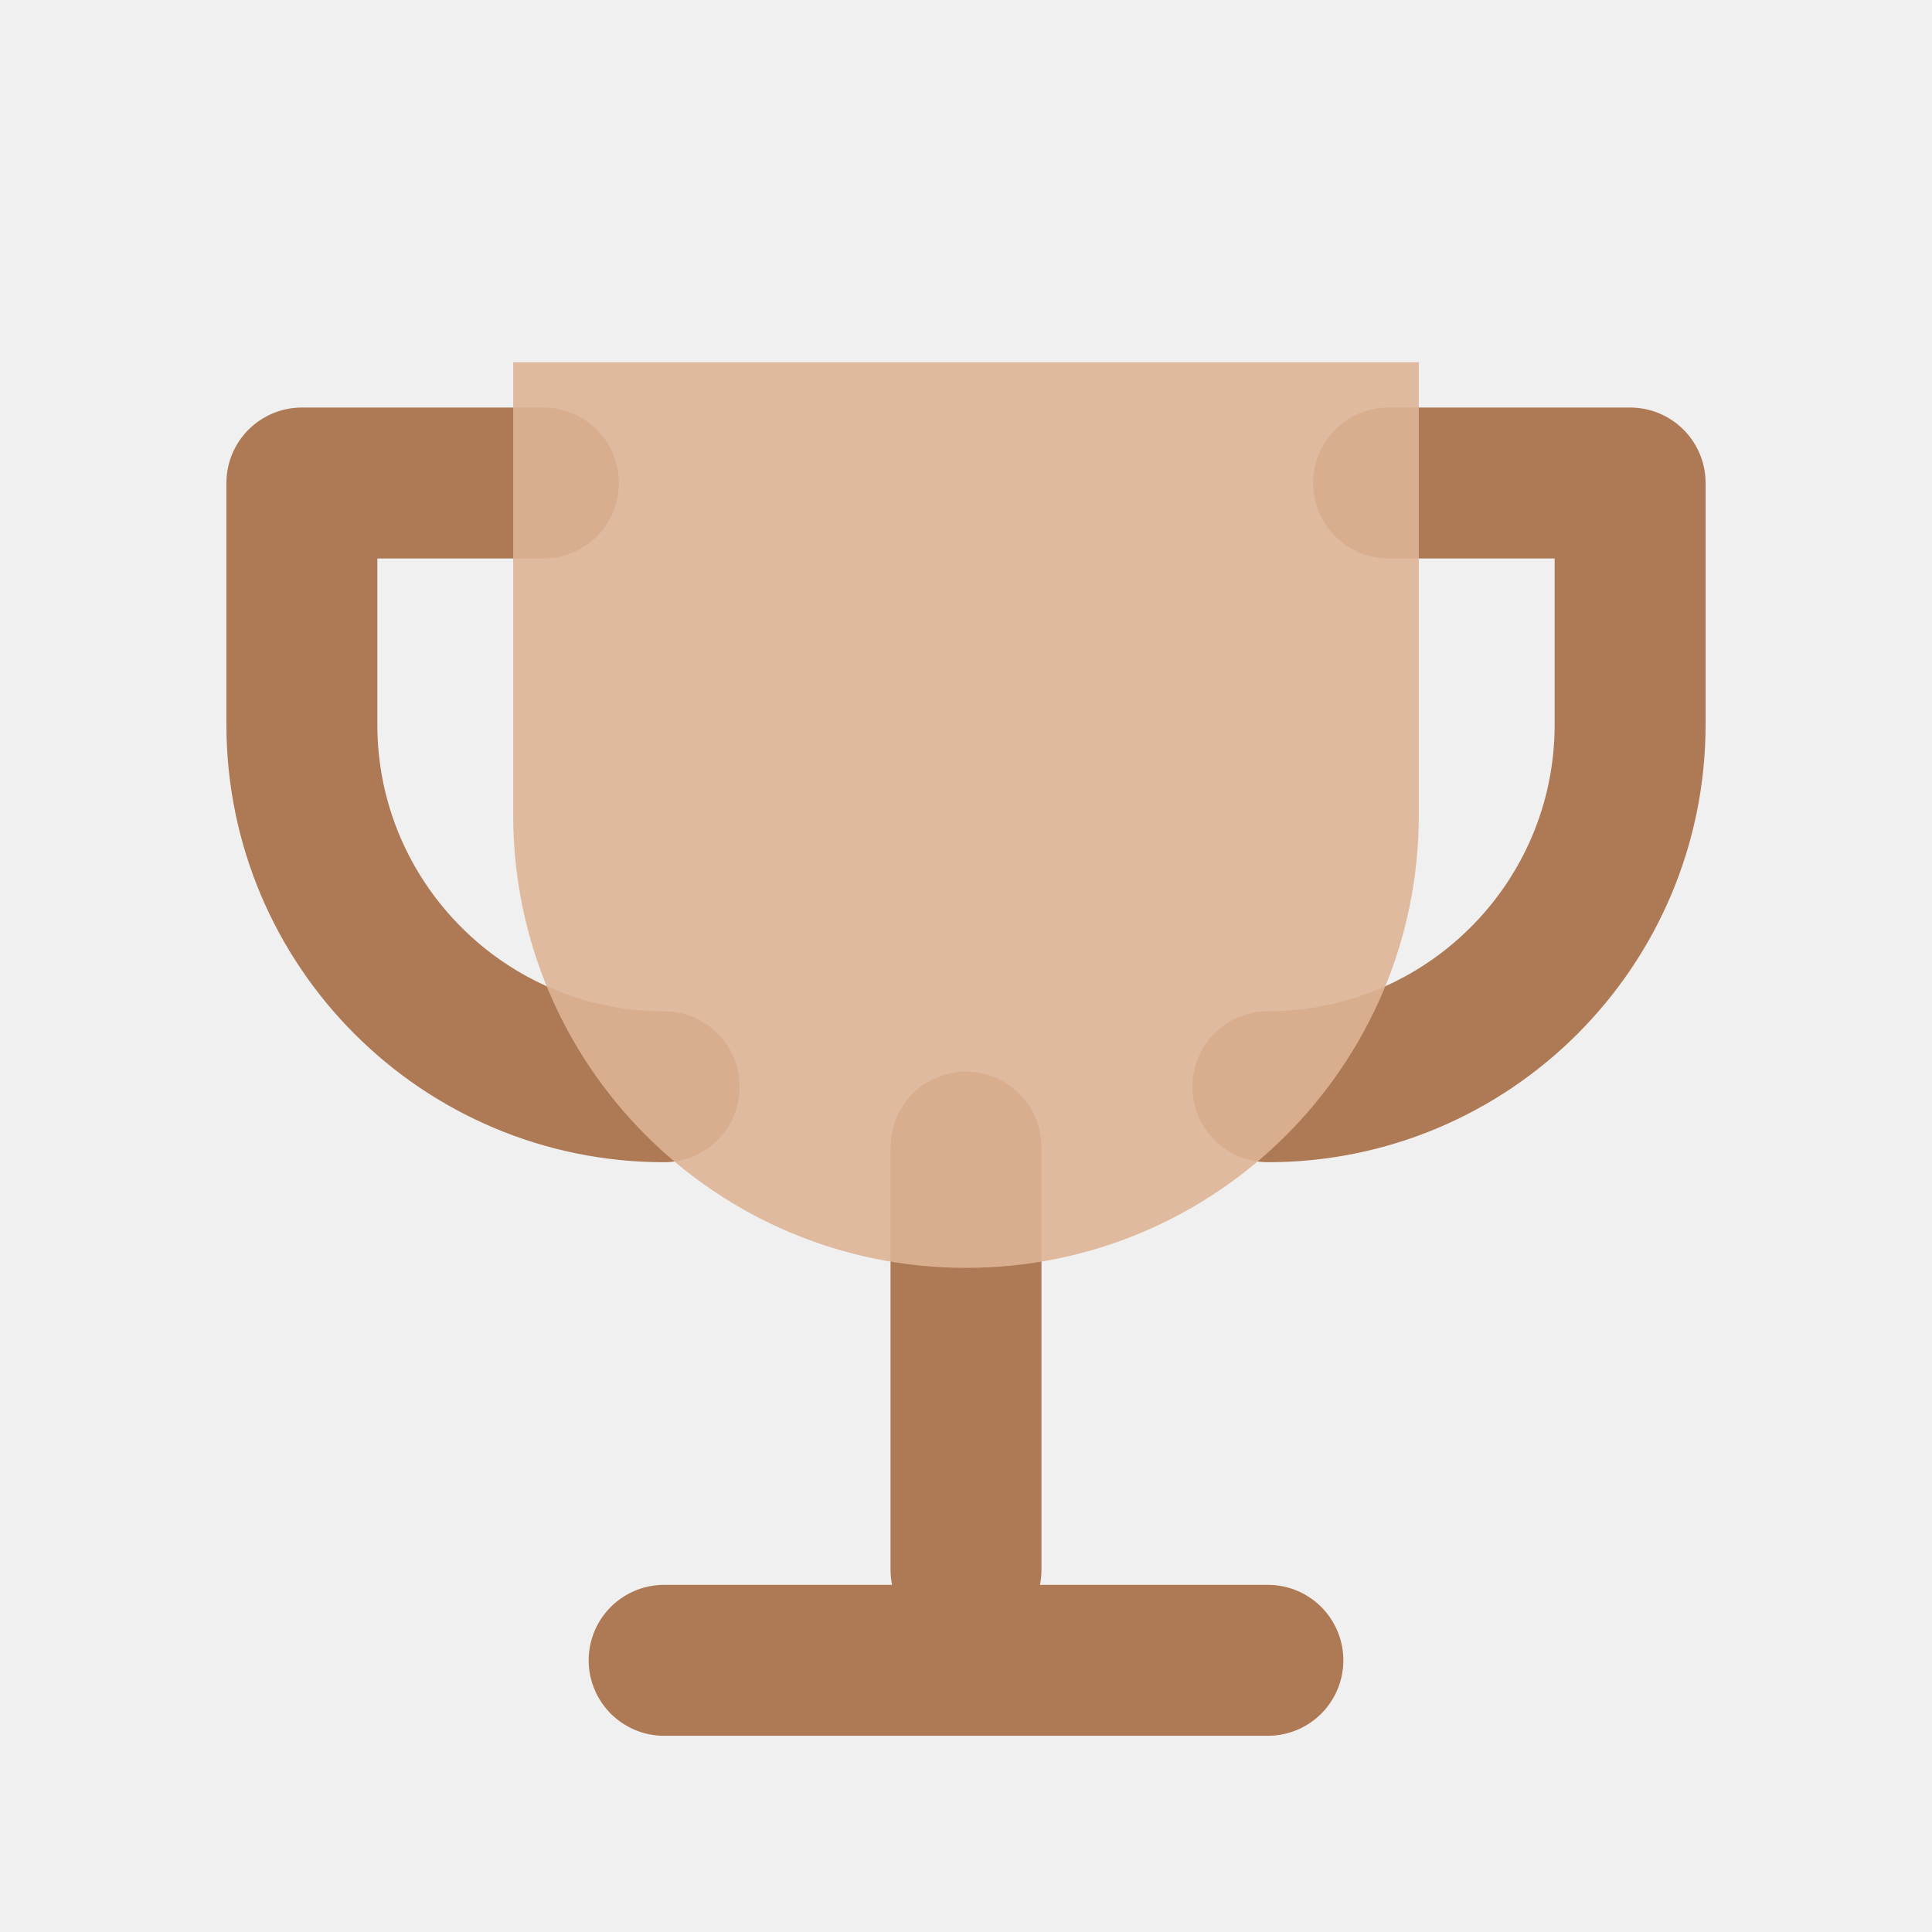
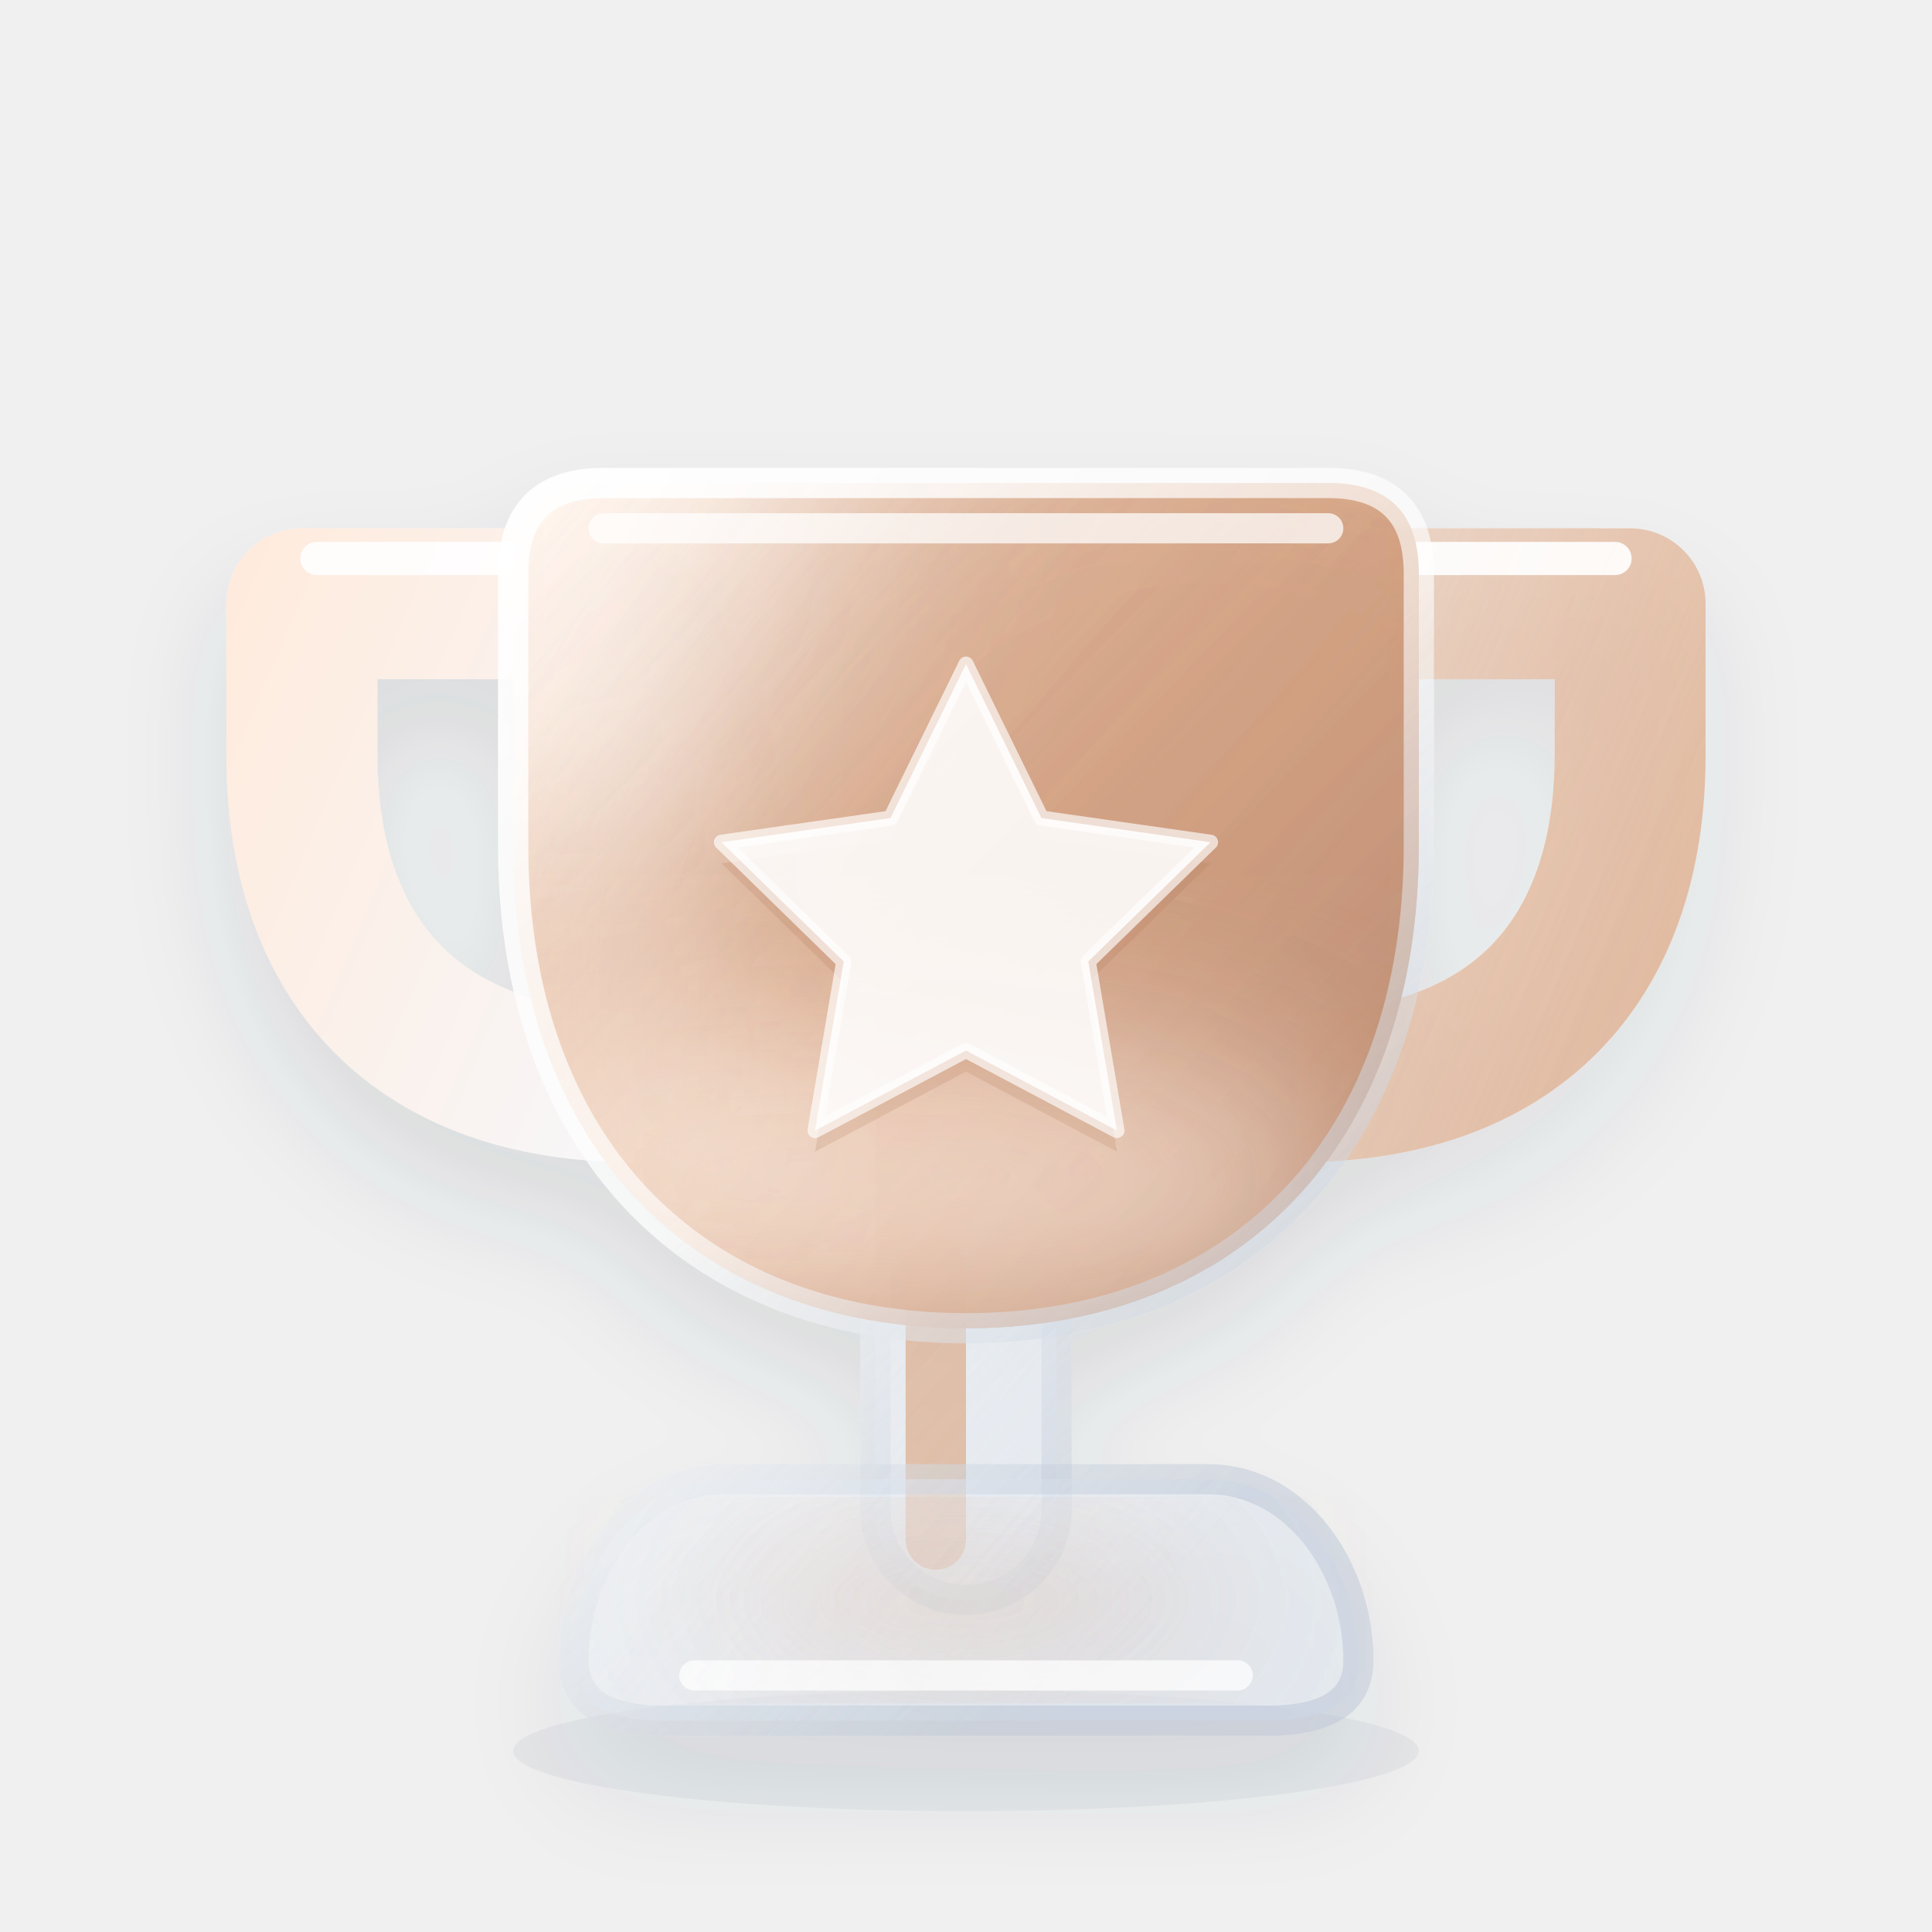
- <svg xmlns="http://www.w3.org/2000/svg" viewBox="0 0 64 64" fill="none">
-   <path d="M18 16H10v8a12 12 0 0 0 12 12M46 16h8v8a12 12 0 0 1-12 12" stroke="#AE7955" stroke-width="5" stroke-linecap="round" stroke-linejoin="round" />
-   <path d="M32 38v14M22 55h20" stroke="#AE7955" stroke-width="5" stroke-linecap="round" />
-   <path d="M17 12h30v15a15 15 0 0 1-30 0V12Z" fill="#DDB496" fill-opacity=".9" />
+ <svg xmlns="http://www.w3.org/2000/svg" width="64" height="64" viewBox="0 0 64 64" fill="none">
+   <defs>
+     <linearGradient id="metal" x1="17" y1="16" x2="46" y2="44" gradientUnits="userSpaceOnUse">
+       <stop stop-color="#FFEBDD" stop-opacity=".96" />
+       <stop offset=".52" stop-color="#DDA47D" stop-opacity=".88" />
+       <stop offset="1" stop-color="#AC704F" stop-opacity=".9" />
+     </linearGradient>
+     <linearGradient id="glass" x1="17" y1="17" x2="47" y2="43" gradientUnits="userSpaceOnUse">
+       <stop stop-color="#FFFFFF" stop-opacity=".82" />
+       <stop offset=".4" stop-color="#F7FAFF" stop-opacity=".35" />
+       <stop offset="1" stop-color="#DFE7F1" stop-opacity=".64" />
+     </linearGradient>
+     <linearGradient id="edge" x1="18" y1="15" x2="45" y2="46" gradientUnits="userSpaceOnUse">
+       <stop stop-color="white" stop-opacity=".95" />
+       <stop offset=".55" stop-color="white" stop-opacity=".6" />
+       <stop offset="1" stop-color="#B6C2D2" stop-opacity=".45" />
+     </linearGradient>
+     <linearGradient id="handle" x1="8" y1="18" x2="53" y2="37" gradientUnits="userSpaceOnUse">
+       <stop stop-color="#FFEBDD" />
+       <stop offset=".45" stop-color="#F6F8FC" />
+       <stop offset="1" stop-color="#DDA47D" stop-opacity=".65" />
+     </linearGradient>
+     <filter id="frost" x="-50%" y="-50%" width="200%" height="200%" color-interpolation-filters="sRGB">
+       <feGaussianBlur stdDeviation="3.2" />
+     </filter>
+     <filter id="shadow" x="-40%" y="-30%" width="180%" height="180%" color-interpolation-filters="sRGB">
+       <feDropShadow dx="0" dy="2" stdDeviation="1.7" flood-color="#39485F" flood-opacity=".12" />
+     </filter>
+     <clipPath id="cup">
+       <path d="M17 19Q17 16 20 16H44Q47 16 47 19V28C47 38 41 44 32 44S17 38 17 28Z" />
+     </clipPath>
+   </defs>
+   <ellipse cx="32" cy="58" rx="15" ry="2" fill="#778499" opacity=".09" />
+   <g filter="url(#shadow)">
+     <path d="M18 20H10V25C10 32 14 36 21 36M46 20H54V25C54 32 50 36 43 36" stroke="url(#handle)" stroke-width="5" stroke-linejoin="round" />
+     <path d="M17 18.5H10.5M47 18.5H53.5" stroke="white" stroke-opacity=".9" stroke-width="1.1" stroke-linecap="round" />
+     <rect x="29" y="39" width="6" height="14" rx="3" fill="url(#glass)" stroke="url(#edge)" />
+     <path d="M31 42V51" stroke="#D89769" stroke-opacity=".5" stroke-width="2" stroke-linecap="round" />
+     <path d="M24 49H40C43 49 45 52 45 55Q45 57 42 57H22Q19 57 19 55C19 52 21 49 24 49Z" fill="url(#glass)" stroke="url(#edge)" />
+     <ellipse cx="32" cy="53" rx="8" ry="1.7" fill="#D89769" opacity=".38" filter="url(#frost)" />
+     <g clip-path="url(#cup)">
+       <path d="M17 16H47V45H17Z" fill="url(#metal)" />
+       <ellipse cx="18" cy="19" rx="11" ry="9" fill="white" opacity=".42" filter="url(#frost)" />
+       <ellipse cx="40" cy="34" rx="21" ry="22" fill="#AC704F" opacity=".28" filter="url(#frost)" />
+       <ellipse cx="28" cy="39" rx="17" ry="5" fill="#FFEBDD" opacity=".7" filter="url(#frost)" />
+       <path d="M17 16H47V45H17Z" fill="url(#glass)" opacity=".22" />
+       <path d="M20 20V29Q20 37 26 39" stroke="white" stroke-opacity=".68" stroke-width="2.2" stroke-linecap="round" filter="url(#frost)" />
+       <path d="m32 22 2.5 5.1 5.6.8-4.05 3.95.95 5.6-5-2.65-5 2.65.95-5.6-4.05-3.95 5.6-.8Z" fill="#AC704F" opacity=".18" transform="translate(0 .7)" />
+       <path d="m32 22 2.5 5.1 5.6.8-4.05 3.95.95 5.6-5-2.65-5 2.65.95-5.6-4.05-3.95 5.6-.8Z" fill="white" fill-opacity=".88" stroke="white" stroke-opacity=".65" stroke-width=".5" stroke-linejoin="round" />
+     </g>
+     <path d="M17 19Q17 16 20 16H44Q47 16 47 19V28C47 38 41 44 32 44S17 38 17 28Z" stroke="url(#edge)" stroke-width="1" />
+     <path d="M20 17.5H44" stroke="white" stroke-opacity=".72" stroke-width="1" stroke-linecap="round" />
+     <path d="M23 55.5H41" stroke="white" stroke-opacity=".7" stroke-linecap="round" />
+   </g>
</svg>
